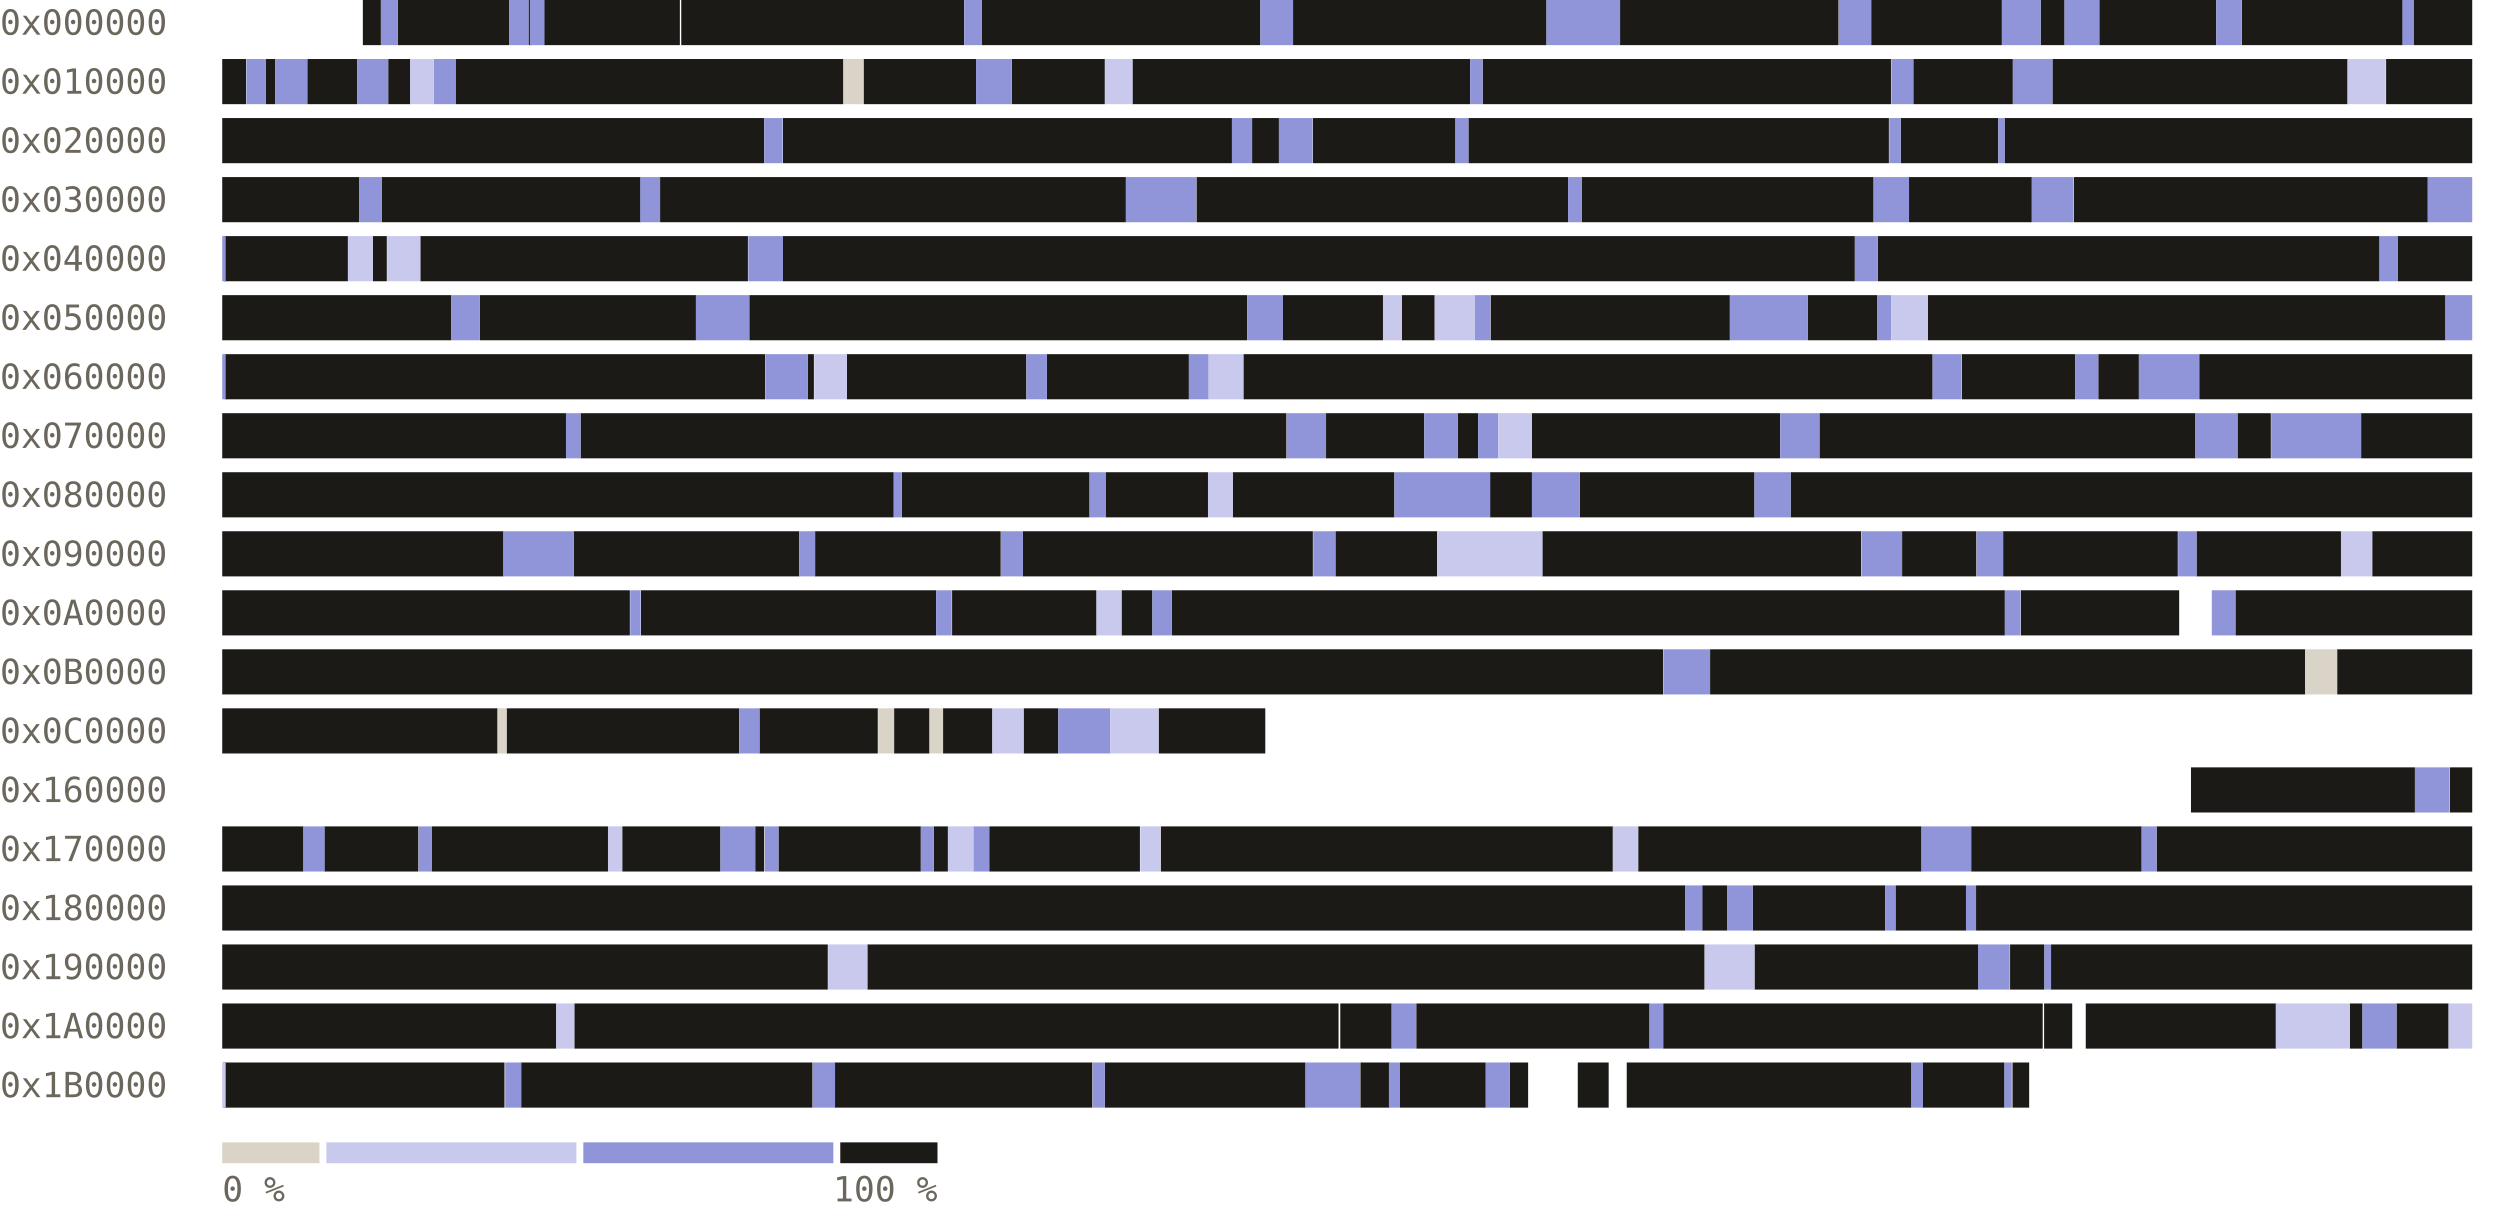
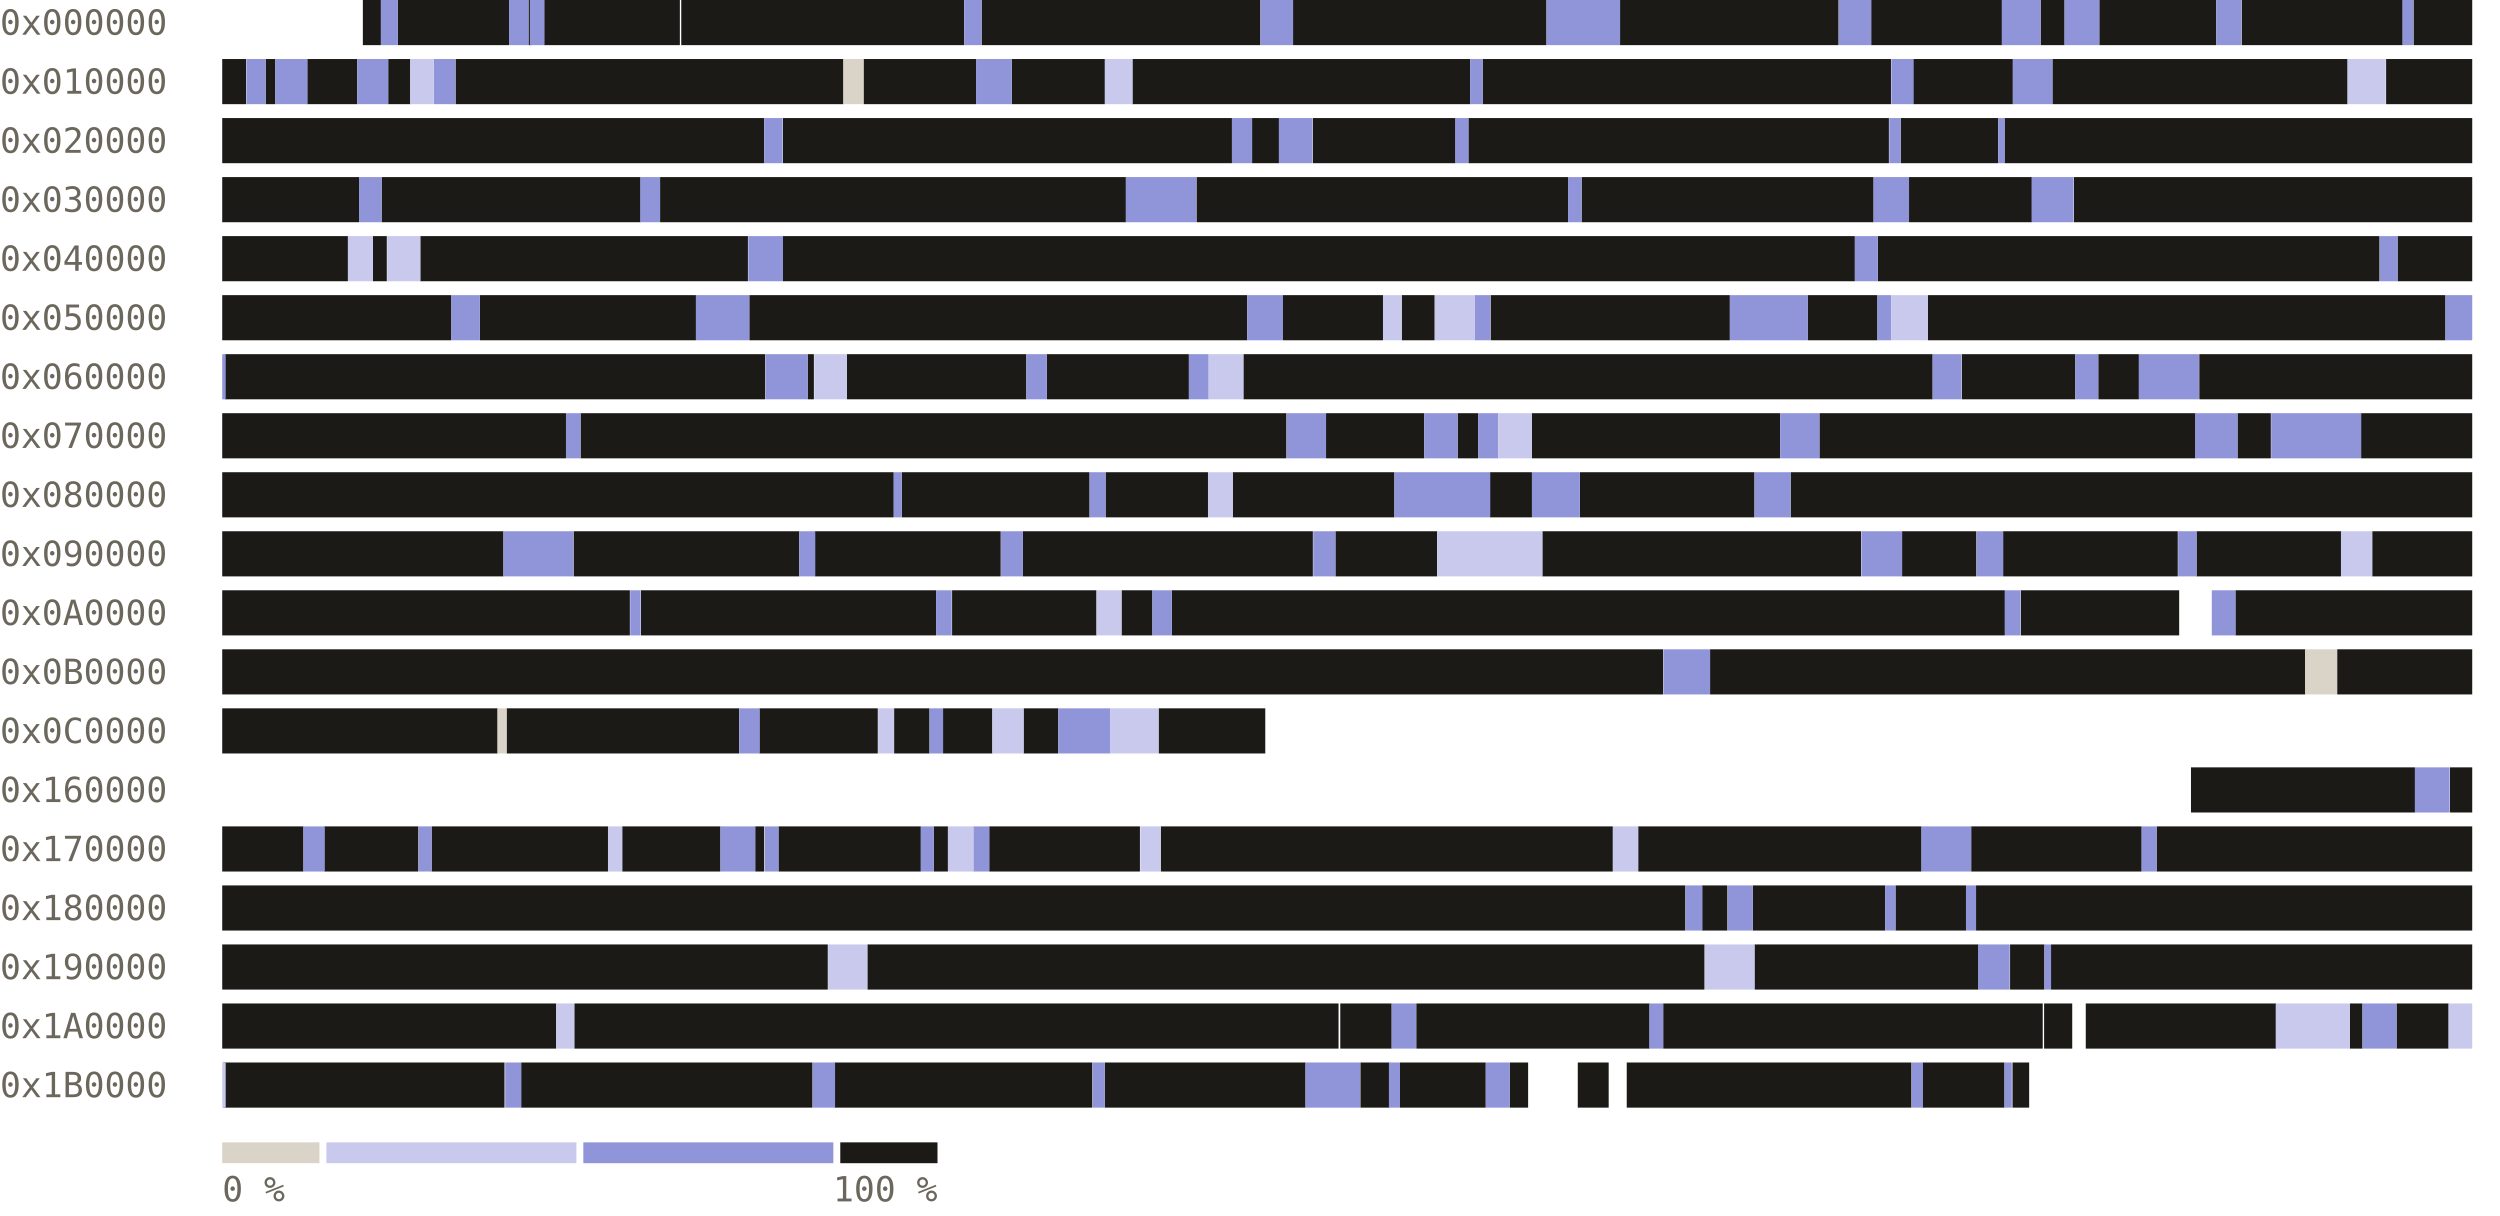
<svg xmlns="http://www.w3.org/2000/svg" viewBox="0 0 720 350" width="720" height="350">
  <style>text{font:10px monospace;fill:#6b675c}.q0{fill:#d9d4c7}.q1{fill:#e3e2f2}.q2{fill:#d6d6ef}.q3{fill:#c8c9ec}.q4{fill:#babce8}.q5{fill:#acafe4}.q6{fill:#9ea2df}.q7{fill:#9094d8}.q8{fill:#8186cf}.q9{fill:#7277c4}.q10{fill:#1b1a17}@media (prefers-color-scheme:dark){text{fill:#a8a293}.q0{fill:#4a463d}.q1{fill:#35375a}.q2{fill:#3c3f66}.q3{fill:#444772}.q4{fill:#4d517f}.q5{fill:#575b8c}.q6{fill:#62669a}.q7{fill:#6e72a8}.q8{fill:#7b7fb6}.q9{fill:#888cc4}.q10{fill:#d6d0bd}}</style>
  <text x="0" y="10">0x000000</text>
  <text x="0" y="27">0x010000</text>
  <text x="0" y="44">0x020000</text>
  <text x="0" y="61">0x030000</text>
  <text x="0" y="78">0x040000</text>
  <text x="0" y="95">0x050000</text>
  <text x="0" y="112">0x060000</text>
  <text x="0" y="129">0x070000</text>
  <text x="0" y="146">0x080000</text>
  <text x="0" y="163">0x090000</text>
  <text x="0" y="180">0x0A0000</text>
  <text x="0" y="197">0x0B0000</text>
  <text x="0" y="214">0x0C0000</text>
  <text x="0" y="231">0x160000</text>
  <text x="0" y="248">0x170000</text>
  <text x="0" y="265">0x180000</text>
  <text x="0" y="282">0x190000</text>
  <text x="0" y="299">0x1A0000</text>
  <text x="0" y="316">0x1B0000</text>
-   <path class="q10" d="M104.5 0h5.2v13h-5.2zM114.6 0h32v13h-32zM152.2 0h1v13h-1zM156.7 0h39.1v13h-39.1zM196.2 0h81.5v13h-81.5zM282.7 0h80.3v13h-80.3zM372.4 0h73v13h-73zM466.5 0h63v13h-63zM538.9 0h37.7v13h-37.7zM587.7 0h6.9v13h-6.9zM604.6 0h33.7v13h-33.7zM645.6 0h46.4v13h-46.4zM695.1 0h16.9v13h-16.9zM64 17h6.9v13h-6.9zM76.5 17h2.8v13h-2.8zM88.5 17h14.4v13h-14.4zM111.8 17h6.4v13h-6.4zM131.2 17h111.7v13h-111.7zM248.7 17h32.4v13h-32.4zM291.4 17h26.8v13h-26.8zM326.1 17h97.3v13h-97.3zM427 17h117.6v13h-117.6zM551 17h28.7v13h-28.7zM591.1 17h85v13h-85zM687.2 17h24.8v13h-24.8zM64 34h156.1v13h-156.1zM225.5 34h129.3v13h-129.3zM360.6 34h7.8v13h-7.8zM378.1 34h41.1v13h-41.1zM422.9 34h121.1v13h-121.1zM547.4 34h28.1v13h-28.1zM577.3 34h134.7v13h-134.7zM64 51h39.4v13h-39.4zM109.9 51h74.6v13h-74.6zM190.1 51h134.2v13h-134.2zM344.6 51h107v13h-107zM455.5 51h84.1v13h-84.1zM549.8 51h35.4v13h-35.4zM597.3 51h101.9v13h-101.9zM64.4 68h35.8v13h-35.8zM107.4 68h4v13h-4zM121 68h94.4v13h-94.4zM225.5 68h308.7v13h-308.7zM540.8 68h144.5v13h-144.5zM690.5 68h21.5v13h-21.5zM64 85h66v13h-66zM138.2 85h62.3v13h-62.3zM215.8 85h143.4v13h-143.4zM369.5 85h28.8v13h-28.8zM403.7 85h9.5v13h-9.5zM429.3 85h68.9v13h-68.9zM520.6 85h20.1v13h-20.1zM555.2 85h149.1v13h-149.1zM64.8 102h155.6v13h-155.6zM232.6 102h1.8v13h-1.8zM243.9 102h51.7v13h-51.7zM301.5 102h40.9v13h-40.9zM358.1 102h198.5v13h-198.5zM565 102h32.7v13h-32.7zM604.3 102h11.7v13h-11.7zM633.4 102h78.6v13h-78.6zM64 119h99v13h-99zM167.2 119h203.3v13h-203.3zM381.9 119h28.3v13h-28.3zM419.8 119h5.9v13h-5.9zM441.2 119h71.5v13h-71.5zM524 119h108.3v13h-108.3zM644.4 119h9.6v13h-9.6zM680 119h32v13h-32zM64 136h193.4v13h-193.4zM259.7 136h54.1v13h-54.1zM318.4 136h29.5v13h-29.5zM355 136h46.6v13h-46.6zM429.1 136h12.1v13h-12.1zM455 136h50.3v13h-50.3zM515.7 136h196.3v13h-196.3zM64 153h81v13h-81zM165.2 153h65v13h-65zM234.7 153h53.5v13h-53.5zM294.6 153h83.5v13h-83.5zM384.6 153h29.3v13h-29.3zM444.2 153h91.8v13h-91.8zM547.8 153h21.4v13h-21.4zM576.9 153h50.3v13h-50.3zM632.6 153h41.6v13h-41.6zM683.2 153h28.8v13h-28.8zM64 170h117.4v13h-117.4zM184.6 170h85v13h-85zM274.2 170h41.6v13h-41.6zM323 170h8.9v13h-8.9zM337.5 170h239.9v13h-239.9zM582 170h45.6v13h-45.6zM643.8 170h68.2v13h-68.2zM64 187h415v13h-415zM492.5 187h171.4v13h-171.4zM673.1 187h38.9v13h-38.9zM64 204h79.3v13h-79.3zM145.9 204h67v13h-67zM218.7 204h34.1v13h-34.1zM257.5 204h10.2v13h-10.2zM271.6 204h14.2v13h-14.2zM294.8 204h10v13h-10zM333.7 204h30.7v13h-30.7zM631 221h64.5v13h-64.5zM705.6 221h6.4v13h-6.4zM64 238h23.4v13h-23.4zM93.4 238h27.1v13h-27.1zM124.3 238h50.8v13h-50.8zM179.2 238h28.3v13h-28.3zM217.5 238h2.6v13h-2.6zM224.2 238h41v13h-41zM268.9 238h4.1v13h-4.1zM284.9 238h43.4v13h-43.4zM334.3 238h130.2v13h-130.2zM471.8 238h81.6v13h-81.6zM567.7 238h49.1v13h-49.1zM621.1 238h90.9v13h-90.9zM64 255h421.4v13h-421.4zM490.2 255h7.3v13h-7.3zM504.8 255h38.1v13h-38.1zM545.9 255h20.3v13h-20.3zM569.1 255h142.9v13h-142.9zM64 272h174.4v13h-174.4zM249.8 272h241.1v13h-241.1zM505.3 272h64.5v13h-64.5zM578.9 272h9.9v13h-9.9zM590.7 272h121.3v13h-121.3zM64 289h96.2v13h-96.2zM165.4 289h220.1v13h-220.1zM386 289h14.8v13h-14.8zM407.9 289h67.2v13h-67.2zM479 289h109.3v13h-109.3zM588.7 289h8.1v13h-8.1zM600.7 289h54.8v13h-54.8zM676.8 289h3.6v13h-3.6zM690.2 289h15v13h-15zM64.3 306h81v13h-81zM150.1 306h83.9v13h-83.9zM240.4 306h74.2v13h-74.2zM318.2 306h57.8v13h-57.8zM391.8 306h8.3v13h-8.3zM403.2 306h24.7v13h-24.7zM434.8 306h5.3v13h-5.3zM454.4 306h8.9v13h-8.9zM468.5 306h82v13h-82zM553.7 306h23.6v13h-23.6zM579.6 306h4.8v13h-4.8z" />
-   <path class="q7" d="M109.7 0h4.9v13h-4.9zM146.6 0h5.6v13h-5.6zM152.6 0h4.2v13h-4.2zM277.7 0h5v13h-5zM363 0h9.4v13h-9.4zM445.4 0h21.2v13h-21.2zM529.6 0h9.3v13h-9.3zM576.5 0h11.2v13h-11.2zM594.6 0h10v13h-10zM638.3 0h7.2v13h-7.2zM691.9 0h3.1v13h-3.1zM71 17h5.5v13h-5.5zM79.3 17h9.2v13h-9.2zM102.9 17h8.9v13h-8.9zM124.9 17h6.2v13h-6.2zM281.1 17h10.3v13h-10.3zM423.4 17h3.6v13h-3.6zM544.7 17h6.4v13h-6.4zM579.7 17h11.4v13h-11.4zM220.1 34h5.3v13h-5.3zM354.8 34h5.8v13h-5.8zM368.3 34h9.7v13h-9.7zM419.1 34h3.8v13h-3.8zM544.1 34h3.3v13h-3.3zM575.5 34h1.9v13h-1.9zM103.4 51h6.5v13h-6.5zM184.4 51h5.7v13h-5.7zM324.2 51h20.3v13h-20.3zM451.6 51h3.9v13h-3.9zM539.6 51h10.2v13h-10.2zM585.1 51h12.1v13h-12.1zM699.2 51h12.8v13h-12.8zM64 68h1v13h-1zM215.5 68h10v13h-10zM534.2 68h6.6v13h-6.6zM685.4 68h5.1v13h-5.1zM130 85h8.2v13h-8.2zM200.4 85h15.4v13h-15.4zM359.2 85h10.3v13h-10.3zM424.8 85h4.4v13h-4.4zM498.2 85h22.4v13h-22.4zM540.7 85h4v13h-4zM704.3 85h7.7v13h-7.7zM64 102h1v13h-1zM220.5 102h12.1v13h-12.1zM295.6 102h5.9v13h-5.9zM342.4 102h5.7v13h-5.7zM556.6 102h8.3v13h-8.3zM597.7 102h6.6v13h-6.6zM616 102h17.3v13h-17.3zM163 119h4.2v13h-4.2zM370.6 119h11.3v13h-11.3zM410.2 119h9.6v13h-9.6zM425.7 119h5.8v13h-5.8zM512.7 119h11.3v13h-11.3zM632.2 119h12.2v13h-12.2zM654.1 119h25.9v13h-25.9zM257.4 136h2.3v13h-2.3zM313.8 136h4.6v13h-4.6zM401.6 136h27.6v13h-27.6zM441.2 136h13.8v13h-13.8zM505.3 136h10.4v13h-10.4zM145 153h20.1v13h-20.1zM230.2 153h4.6v13h-4.6zM288.3 153h6.3v13h-6.3zM378.2 153h6.4v13h-6.4zM536.1 153h11.7v13h-11.7zM569.3 153h7.6v13h-7.6zM627.3 153h5.3v13h-5.3zM181.5 170h3v13h-3zM269.6 170h4.5v13h-4.5zM331.9 170h5.6v13h-5.6zM577.4 170h4.5v13h-4.5zM637 170h6.8v13h-6.8zM479.1 187h13.4v13h-13.4zM212.9 204h5.9v13h-5.9zM304.8 204h15v13h-15zM695.5 221h10v13h-10zM87.4 238h6.1v13h-6.1zM120.6 238h3.7v13h-3.7zM207.5 238h10v13h-10zM220.3 238h3.9v13h-3.9zM265.2 238h3.7v13h-3.7zM280.3 238h4.6v13h-4.6zM553.4 238h14.3v13h-14.3zM616.8 238h4.3v13h-4.3zM485.5 255h4.8v13h-4.8zM497.6 255h7.2v13h-7.2zM542.9 255h3v13h-3zM566.2 255h2.9v13h-2.9zM569.7 272h9.1v13h-9.1zM588.8 272h1.9v13h-1.9zM400.8 289h7v13h-7zM475 289h4v13h-4zM680.4 289h9.8v13h-9.8zM145.5 306h4.6v13h-4.6zM234.1 306h6.4v13h-6.4zM314.7 306h3.5v13h-3.5zM376 306h15.7v13h-15.7zM400 306h3.2v13h-3.2zM427.9 306h6.9v13h-6.9zM550.6 306h3.2v13h-3.2zM577.3 306h2.1v13h-2.1z" />
-   <path class="q3" d="M118.1 17h6.8v13h-6.8zM318.2 17h8v13h-8zM676.1 17h11v13h-11zM100.2 68h7.2v13h-7.2zM111.5 68h9.6v13h-9.6zM398.3 85h5.4v13h-5.4zM413.2 85h11.6v13h-11.6zM544.7 85h10.5v13h-10.5zM234.5 102h9.4v13h-9.4zM348.1 102h10v13h-10zM431.5 119h9.7v13h-9.7zM347.9 136h7.2v13h-7.2zM413.9 153h30.3v13h-30.3zM674.2 153h9v13h-9zM315.8 170h7.2v13h-7.2zM285.8 204h9v13h-9zM319.8 204h13.8v13h-13.8zM175.1 238h4.1v13h-4.1zM273 238h7.4v13h-7.4zM328.4 238h5.8v13h-5.8zM464.5 238h7.3v13h-7.3zM238.5 272h11.3v13h-11.3zM491 272h14.3v13h-14.3zM160.2 289h5.2v13h-5.2zM655.4 289h21.4v13h-21.4zM705.2 289h6.8v13h-6.8zM64 306h1v13h-1z" />
-   <path class="q0" d="M242.9 17h5.8v13h-5.8zM663.9 187h9.2v13h-9.2zM143.3 204h2.6v13h-2.6zM252.9 204h4.6v13h-4.6zM267.7 204h3.9v13h-3.9z" />
+   <path class="q10" d="M104.5 0h5.2v13h-5.2zM114.6 0h32v13h-32zM152.2 0h1v13h-1zM156.7 0h39.1v13h-39.1zM196.2 0h81.5v13h-81.5zM282.7 0h80.3v13h-80.3zM372.4 0h73v13h-73zM466.5 0h63v13h-63zM538.9 0h37.7v13h-37.7zM587.7 0h6.9v13h-6.9zM604.6 0h33.7v13h-33.7zM645.6 0h46.4v13h-46.4zM695.1 0h16.9v13h-16.9zM64 17h6.9v13h-6.9zM76.5 17h2.8v13h-2.8zM88.5 17h14.4v13h-14.4zM111.8 17h6.4v13h-6.4zM131.2 17h111.7v13h-111.7zM248.7 17h32.4v13h-32.4zM291.4 17h26.8v13h-26.8zM326.1 17h97.3v13h-97.3zM427 17h117.6v13h-117.6zM551 17h28.7v13h-28.7zM591.1 17h85v13h-85zM687.2 17h24.8v13h-24.8zM64 34h156.1v13h-156.1zM225.5 34h129.3v13h-129.3zM360.6 34h7.8v13h-7.8zM378.1 34h41.1v13h-41.1zM422.9 34h121.1v13h-121.1zM547.4 34h28.1v13h-28.1zM577.3 34h134.7v13h-134.7zM64 51h39.4v13h-39.4zM109.9 51h74.6v13h-74.6zM190.1 51h134.2v13h-134.2zM344.6 51h107v13h-107zM455.5 51h84.1v13h-84.1zM549.8 51h35.4v13h-35.4zM597.3 51h114.7v13h-114.7zM64 68h36.2v13h-36.2zM107.4 68h4v13h-4zM121 68h94.4v13h-94.4zM225.5 68h308.7v13h-308.7zM540.8 68h144.5v13h-144.5zM690.5 68h21.5v13h-21.5zM64 85h66v13h-66zM138.2 85h62.3v13h-62.3zM215.8 85h143.4v13h-143.4zM369.5 85h28.8v13h-28.8zM403.7 85h9.5v13h-9.5zM429.3 85h68.9v13h-68.9zM520.6 85h20.1v13h-20.1zM555.2 85h149.1v13h-149.1zM64.8 102h155.6v13h-155.6zM232.6 102h1.8v13h-1.8zM243.9 102h51.7v13h-51.7zM301.5 102h40.9v13h-40.9zM358.1 102h198.5v13h-198.5zM565 102h32.7v13h-32.7zM604.3 102h11.7v13h-11.7zM633.4 102h78.6v13h-78.6zM64 119h99v13h-99zM167.2 119h203.3v13h-203.3zM381.9 119h28.3v13h-28.3zM419.8 119h5.9v13h-5.9zM441.2 119h71.5v13h-71.5zM524 119h108.3v13h-108.3zM644.4 119h9.6v13h-9.6zM680 119h32v13h-32zM64 136h193.4v13h-193.4zM259.7 136h54.1v13h-54.1zM318.4 136h29.5v13h-29.5zM355 136h46.6v13h-46.6zM429.1 136h12.1v13h-12.1zM455 136h50.3v13h-50.3zM515.7 136h196.3v13h-196.3zM64 153h81v13h-81zM165.2 153h65v13h-65zM234.7 153h53.5v13h-53.5zM294.6 153h83.5v13h-83.5zM384.6 153h29.3v13h-29.3zM444.2 153h91.8v13h-91.8zM547.8 153h21.4v13h-21.4zM576.9 153h50.3v13h-50.3zM632.6 153h41.6v13h-41.6zM683.2 153h28.8v13h-28.8zM64 170h117.4v13h-117.4zM184.6 170h85v13h-85zM274.2 170h41.6v13h-41.6zM323 170h8.9v13h-8.9zM337.5 170h239.9v13h-239.9zM582 170h45.6v13h-45.6zM643.8 170h68.2v13h-68.2zM64 187h415v13h-415zM492.5 187h171.4v13h-171.4zM673.1 187h38.9v13h-38.9zM64 204h79.3v13h-79.3zM145.9 204h67v13h-67zM218.7 204h34.1v13h-34.1zM257.5 204h10.2v13h-10.2zM271.6 204h14.2v13h-14.2zM294.8 204h10v13h-10zM333.7 204h30.7v13h-30.7zM631 221h64.5v13h-64.5zM705.6 221h6.4v13h-6.4zM64 238h23.4v13h-23.4zM93.4 238h27.1v13h-27.1zM124.3 238h50.8v13h-50.8zM179.2 238h28.3v13h-28.3zM217.5 238h2.6v13h-2.6zM224.2 238h41v13h-41zM268.9 238h4.1v13h-4.1zM284.9 238h43.4v13h-43.4zM334.3 238h130.2v13h-130.2zM471.8 238h81.6v13h-81.6zM567.7 238h49.1v13h-49.1zM621.1 238h90.9v13h-90.9zM64 255h421.4v13h-421.4zM490.2 255h7.3v13h-7.3zM504.8 255h38.1v13h-38.1zM545.9 255h20.3v13h-20.3zM569.1 255h142.9v13h-142.9zM64 272h174.4v13h-174.4zM249.8 272h241.1v13h-241.1zM505.3 272h64.5v13h-64.5zM578.9 272h9.9v13h-9.9zM590.7 272h121.3v13h-121.3zM64 289h96.2v13h-96.2zM165.4 289h220.1v13h-220.1zM386 289h14.8v13h-14.8zM407.9 289h67.2v13h-67.2zM479 289h109.3v13h-109.3zM588.7 289h8.1v13h-8.1zM600.7 289h54.8v13h-54.8zM676.8 289h3.6v13h-3.6zM690.2 289h15v13h-15zM64.3 306h81v13h-81zM150.1 306h83.9v13h-83.9zM240.4 306h74.2v13h-74.2zM318.2 306h57.8v13h-57.8zM391.8 306h8.3v13h-8.3zM403.2 306h24.7v13h-24.7zM434.8 306h5.3v13h-5.3zM454.4 306h8.9v13h-8.9zM468.5 306h82v13h-82zM553.7 306h23.6v13h-23.6zM579.6 306h4.8v13h-4.8z" />
+   <path class="q7" d="M109.7 0h4.9v13h-4.9zM146.6 0h5.6v13h-5.6zM152.6 0h4.2v13h-4.2zM277.7 0h5v13h-5zM363 0h9.4v13h-9.4zM445.4 0h21.2v13h-21.2zM529.6 0h9.3v13h-9.3zM576.5 0h11.2v13h-11.2zM594.6 0h10v13h-10zM638.3 0h7.2v13h-7.2zM691.9 0h3.1v13h-3.1zM71 17h5.5v13h-5.5zM79.3 17h9.2v13h-9.2zM102.9 17h8.9v13h-8.9zM124.9 17h6.2v13h-6.2zM281.1 17h10.3v13h-10.3zM423.4 17h3.6v13h-3.6zM544.7 17h6.4v13h-6.4zM579.7 17h11.4v13h-11.4zM220.1 34h5.3v13h-5.3zM354.8 34h5.8v13h-5.8zM368.3 34h9.7v13h-9.7zM419.1 34h3.8v13h-3.8zM544.1 34h3.3v13h-3.3zM575.5 34h1.9v13h-1.9zM103.4 51h6.5v13h-6.5zM184.4 51h5.7v13h-5.7zM324.2 51h20.3v13h-20.3zM451.6 51h3.9v13h-3.9zM539.6 51h10.2v13h-10.2zM585.1 51h12.1v13h-12.1zM215.5 68h10v13h-10zM534.2 68h6.6v13h-6.6zM685.4 68h5.1v13h-5.1zM130 85h8.2v13h-8.2zM200.4 85h15.4v13h-15.4zM359.2 85h10.3v13h-10.3zM424.8 85h4.4v13h-4.4zM498.2 85h22.4v13h-22.4zM540.7 85h4v13h-4zM704.3 85h7.7v13h-7.7zM64 102h1v13h-1zM220.5 102h12.1v13h-12.1zM295.6 102h5.9v13h-5.9zM342.4 102h5.7v13h-5.7zM556.6 102h8.3v13h-8.3zM597.7 102h6.6v13h-6.6zM616 102h17.3v13h-17.3zM163 119h4.2v13h-4.2zM370.6 119h11.3v13h-11.3zM410.2 119h9.6v13h-9.6zM425.7 119h5.8v13h-5.8zM512.7 119h11.3v13h-11.3zM632.2 119h12.2v13h-12.2zM654.1 119h25.9v13h-25.9zM257.4 136h2.3v13h-2.3zM313.8 136h4.6v13h-4.6zM401.6 136h27.6v13h-27.6zM441.2 136h13.8v13h-13.8zM505.3 136h10.4v13h-10.4zM145 153h20.1v13h-20.1zM230.2 153h4.6v13h-4.6zM288.3 153h6.3v13h-6.3zM378.2 153h6.4v13h-6.4zM536.1 153h11.7v13h-11.7zM569.3 153h7.6v13h-7.6zM627.3 153h5.3v13h-5.3zM181.5 170h3v13h-3zM269.6 170h4.5v13h-4.5zM331.9 170h5.6v13h-5.6zM577.4 170h4.5v13h-4.5zM637 170h6.8v13h-6.8zM479.1 187h13.4v13h-13.4zM212.9 204h5.9v13h-5.9zM267.7 204h3.9v13h-3.9zM304.8 204h15v13h-15zM695.5 221h10v13h-10zM87.4 238h6.1v13h-6.1zM120.6 238h3.7v13h-3.7zM207.5 238h10v13h-10zM220.3 238h3.9v13h-3.9zM265.2 238h3.7v13h-3.7zM280.3 238h4.6v13h-4.6zM553.4 238h14.3v13h-14.3zM616.8 238h4.3v13h-4.3zM485.5 255h4.8v13h-4.8zM497.6 255h7.2v13h-7.2zM542.9 255h3v13h-3zM566.2 255h2.9v13h-2.9zM569.7 272h9.1v13h-9.1zM588.8 272h1.9v13h-1.9zM400.8 289h7v13h-7zM475 289h4v13h-4zM680.4 289h9.8v13h-9.8zM145.5 306h4.6v13h-4.6zM234.1 306h6.4v13h-6.4zM314.7 306h3.5v13h-3.5zM376 306h15.7v13h-15.7zM400 306h3.2v13h-3.2zM427.9 306h6.9v13h-6.9zM550.6 306h3.2v13h-3.2zM577.3 306h2.1v13h-2.1z" />
+   <path class="q3" d="M118.1 17h6.8v13h-6.8zM318.2 17h8v13h-8zM676.1 17h11v13h-11zM100.2 68h7.2v13h-7.2zM111.5 68h9.6v13h-9.6zM398.3 85h5.4v13h-5.4zM413.2 85h11.6v13h-11.6zM544.7 85h10.5v13h-10.5zM234.5 102h9.4v13h-9.4zM348.1 102h10v13h-10zM431.5 119h9.7v13h-9.7zM347.9 136h7.2v13h-7.2zM413.9 153h30.3v13h-30.3zM674.2 153h9v13h-9zM315.8 170h7.2v13h-7.2zM252.9 204h4.6v13h-4.6zM285.8 204h9v13h-9zM319.8 204h13.8v13h-13.8zM175.1 238h4.1v13h-4.1zM273 238h7.4v13h-7.4zM328.4 238h5.8v13h-5.8zM464.5 238h7.3v13h-7.3zM238.5 272h11.3v13h-11.3zM491 272h14.3v13h-14.3zM160.2 289h5.2v13h-5.2zM655.4 289h21.4v13h-21.4zM705.2 289h6.8v13h-6.8zM64 306h1v13h-1z" />
+   <path class="q0" d="M242.9 17h5.8v13h-5.8zM663.9 187h9.2v13h-9.2zM143.3 204h2.6v13h-2.6z" />
  <rect class="q0" x="64" y="329" width="28" height="6" />
  <rect class="q3" x="94" y="329" width="72" height="6" />
  <rect class="q7" x="168" y="329" width="72" height="6" />
  <rect class="q10" x="242" y="329" width="28" height="6" />
  <text x="64" y="346">0 %</text>
  <text x="270" y="346" text-anchor="end">100 %</text>
</svg>
